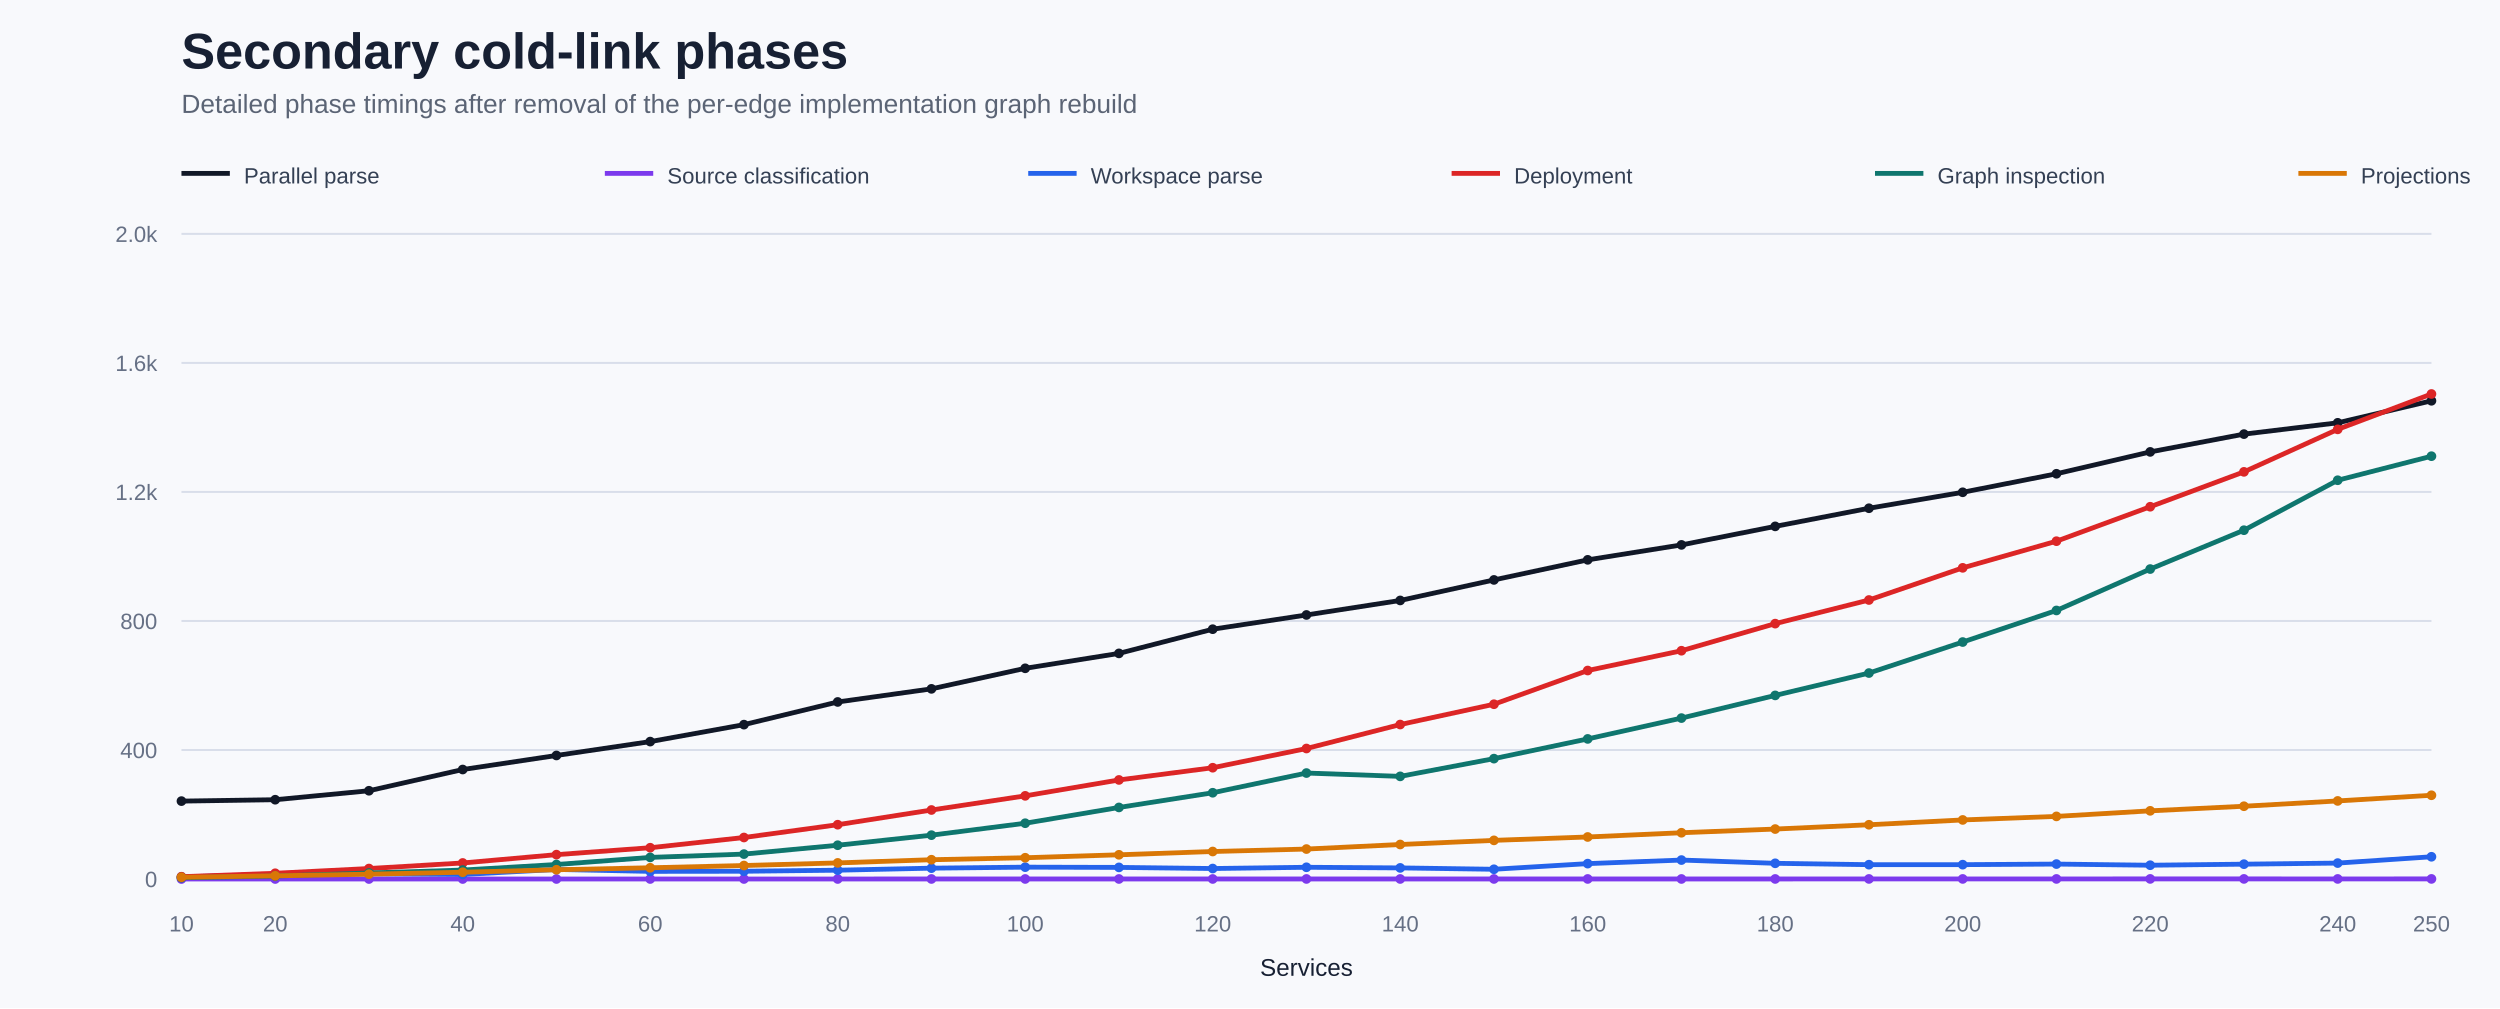
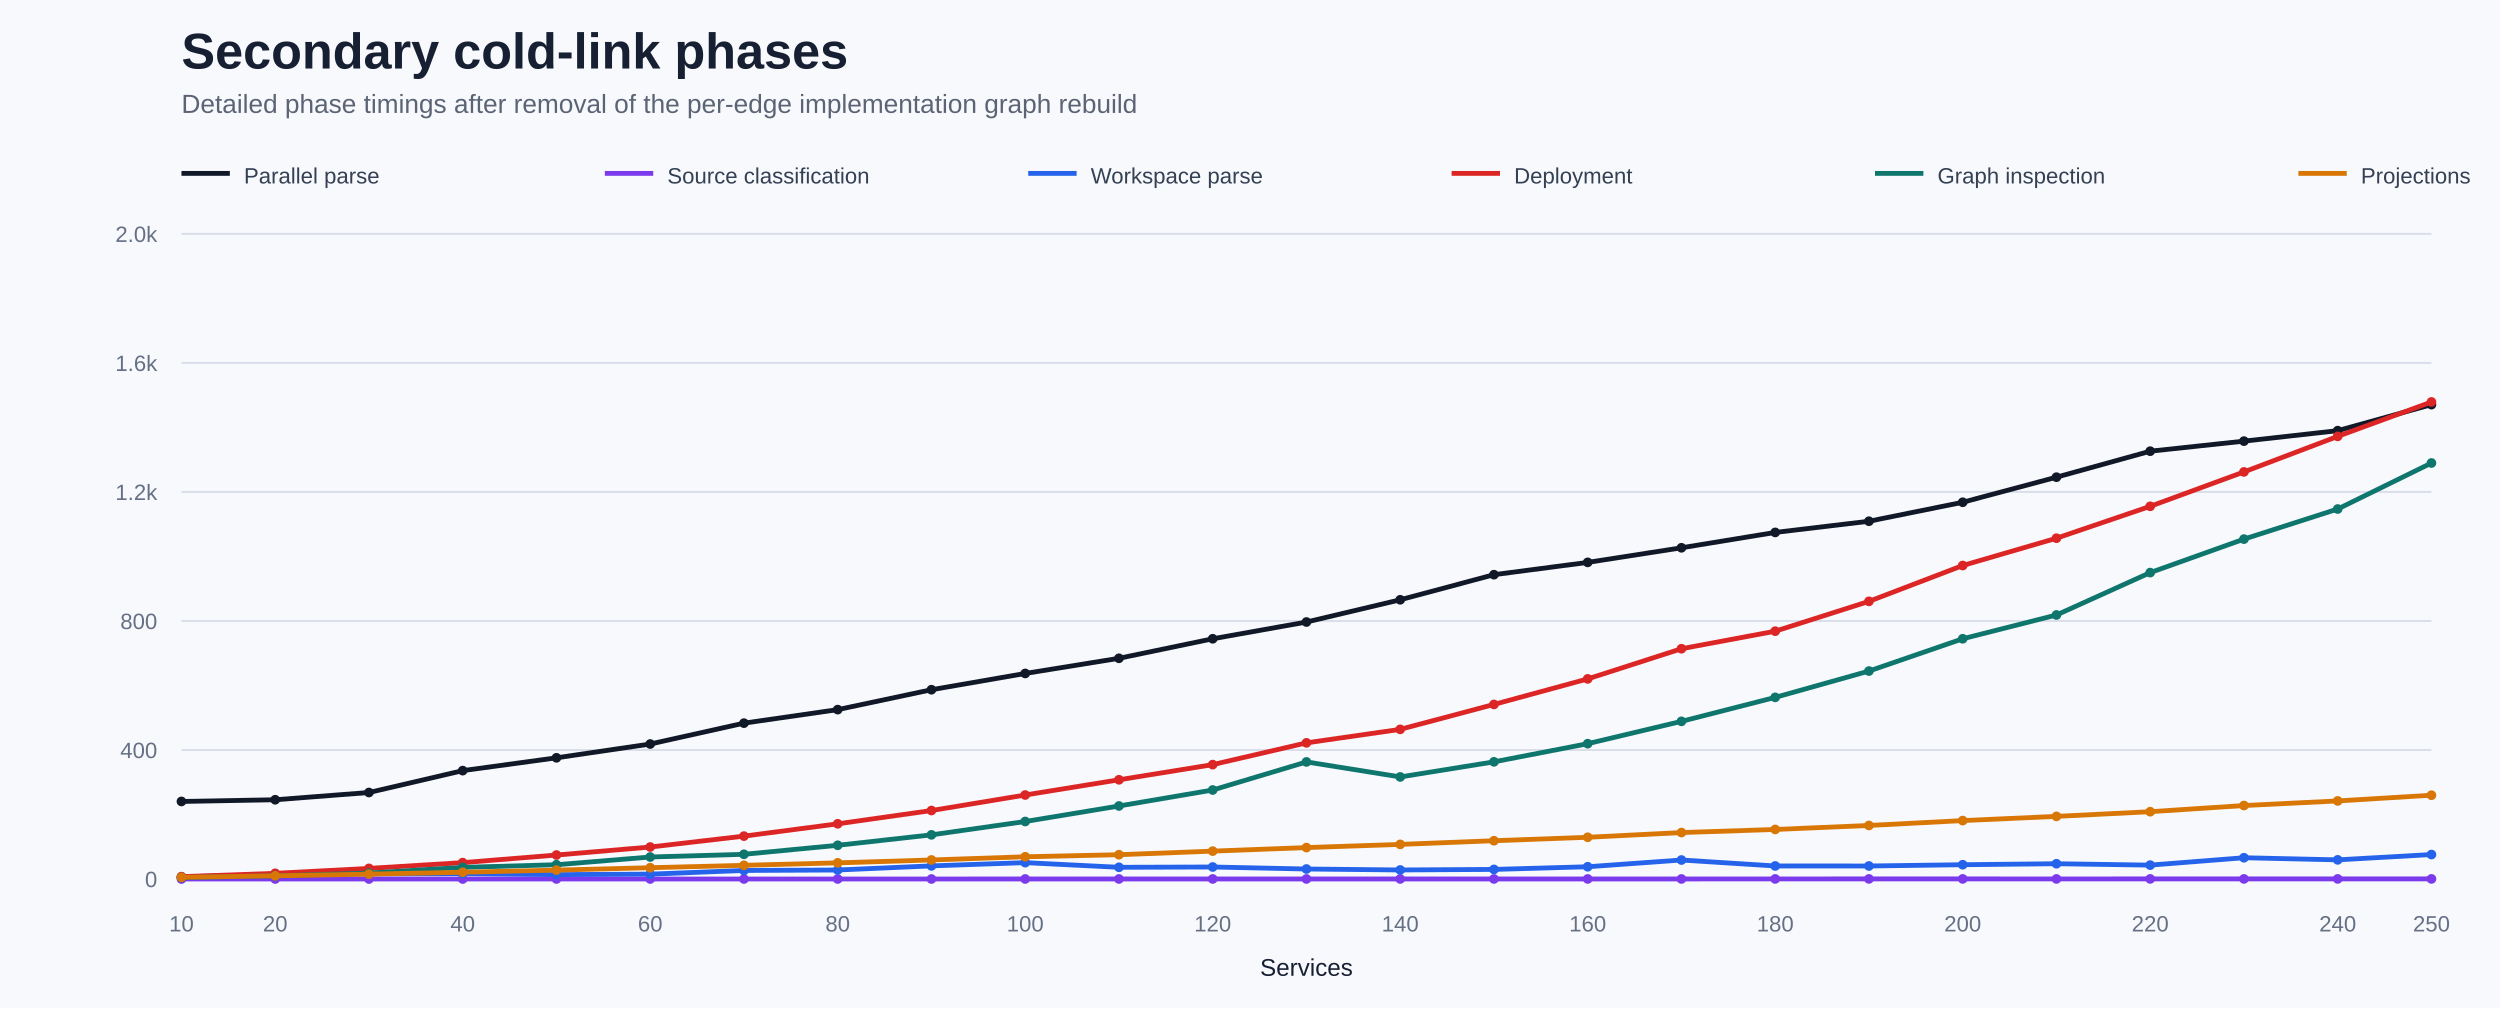
<svg xmlns="http://www.w3.org/2000/svg" width="1240" height="500" viewBox="0 0 1240 500" role="img" aria-labelledby="title description">
  <style>text{font-family:Arial,Helvetica,sans-serif;fill:#172033}.title{font-size:25px;font-weight:700}.subtitle{font-size:13px;fill:#5b6475}.legend{font-size:11px;fill:#344054}.tick{font-size:11px;fill:#667085}.grid{stroke:#d9deea;stroke-width:1}</style>
  <rect width="100%" height="100%" fill="#f8f9fc" />
  <text x="90" y="34" class="title">Secondary cold-link phases</text>
  <text x="90" y="56" class="subtitle">Detailed phase timings after removal of the per-edge implementation graph rebuild</text>
  <line x1="90" y1="436" x2="1206" y2="436" class="grid" />
  <text x="78" y="440" text-anchor="end" class="tick">0</text>
  <line x1="90" y1="372" x2="1206" y2="372" class="grid" />
  <text x="78" y="376" text-anchor="end" class="tick">400</text>
  <line x1="90" y1="308" x2="1206" y2="308" class="grid" />
  <text x="78" y="312" text-anchor="end" class="tick">800</text>
  <line x1="90" y1="244" x2="1206" y2="244" class="grid" />
  <text x="78" y="248" text-anchor="end" class="tick">1.2k</text>
  <line x1="90" y1="180" x2="1206" y2="180" class="grid" />
  <text x="78" y="184" text-anchor="end" class="tick">1.6k</text>
  <line x1="90" y1="116" x2="1206" y2="116" class="grid" />
  <text x="78" y="120" text-anchor="end" class="tick">2.0k</text>
-   <path d="M90.00,397.35 L136.50,396.66 L183.00,392.21 L229.50,381.68 L276.00,374.71 L322.50,367.83 L369.00,359.42 L415.50,348.17 L462.00,341.67 L508.50,331.48 L555.00,324.08 L601.50,312.08 L648.00,305.02 L694.50,297.82 L741.00,287.64 L787.50,277.68 L834.00,270.27 L880.50,261.08 L927.00,252.09 L973.50,244.17 L1020.00,234.99 L1066.50,224.14 L1113.00,215.32 L1159.50,209.71 L1206.00,198.79" fill="none" stroke="#111827" stroke-width="2.4" />
-   <circle cx="90.00" cy="397.35" r="2.4" fill="#111827" />
-   <circle cx="136.50" cy="396.66" r="2.4" fill="#111827" />
-   <circle cx="183.00" cy="392.21" r="2.4" fill="#111827" />
-   <circle cx="229.50" cy="381.68" r="2.4" fill="#111827" />
-   <circle cx="276.00" cy="374.71" r="2.4" fill="#111827" />
-   <circle cx="322.50" cy="367.83" r="2.4" fill="#111827" />
-   <circle cx="369.00" cy="359.42" r="2.4" fill="#111827" />
-   <circle cx="415.50" cy="348.17" r="2.4" fill="#111827" />
-   <circle cx="462.00" cy="341.67" r="2.4" fill="#111827" />
-   <circle cx="508.50" cy="331.48" r="2.4" fill="#111827" />
-   <circle cx="555.00" cy="324.08" r="2.4" fill="#111827" />
-   <circle cx="601.50" cy="312.08" r="2.4" fill="#111827" />
-   <circle cx="648.00" cy="305.02" r="2.4" fill="#111827" />
-   <circle cx="694.50" cy="297.82" r="2.4" fill="#111827" />
-   <circle cx="741.00" cy="287.64" r="2.4" fill="#111827" />
-   <circle cx="787.50" cy="277.68" r="2.4" fill="#111827" />
-   <circle cx="834.00" cy="270.27" r="2.4" fill="#111827" />
-   <circle cx="880.50" cy="261.08" r="2.4" fill="#111827" />
-   <circle cx="927.00" cy="252.09" r="2.4" fill="#111827" />
-   <circle cx="973.50" cy="244.17" r="2.4" fill="#111827" />
-   <circle cx="1020.00" cy="234.99" r="2.4" fill="#111827" />
-   <circle cx="1066.50" cy="224.14" r="2.4" fill="#111827" />
-   <circle cx="1113.00" cy="215.32" r="2.4" fill="#111827" />
-   <circle cx="1159.50" cy="209.71" r="2.4" fill="#111827" />
-   <circle cx="1206.00" cy="198.79" r="2.4" fill="#111827" />
+   <path d="M90.00,397.52 L136.50,396.68 L183.00,393.08 L229.50,382.23 L276.00,375.87 L322.50,369.03 L369.00,358.68 L415.50,351.97 L462.00,342.10 L508.50,334.03 L555.00,326.51 L601.50,316.83 L648.00,308.52 L694.50,297.49 L741.00,285.04 L787.50,278.94 L834.00,271.70 L880.50,264.08 L927.00,258.53 L973.50,249.12 L1020.00,236.68 L1066.50,223.79 L1113.00,218.80 L1159.50,213.60 L1206.00,200.69" fill="none" stroke="#111827" stroke-width="2.4" />
+   <circle cx="90.00" cy="397.52" r="2.4" fill="#111827" />
+   <circle cx="136.50" cy="396.68" r="2.4" fill="#111827" />
+   <circle cx="183.00" cy="393.08" r="2.4" fill="#111827" />
+   <circle cx="229.50" cy="382.23" r="2.4" fill="#111827" />
+   <circle cx="276.00" cy="375.87" r="2.4" fill="#111827" />
+   <circle cx="322.50" cy="369.03" r="2.4" fill="#111827" />
+   <circle cx="369.00" cy="358.68" r="2.4" fill="#111827" />
+   <circle cx="415.50" cy="351.97" r="2.4" fill="#111827" />
+   <circle cx="462.00" cy="342.10" r="2.4" fill="#111827" />
+   <circle cx="508.50" cy="334.03" r="2.4" fill="#111827" />
+   <circle cx="555.00" cy="326.51" r="2.4" fill="#111827" />
+   <circle cx="601.50" cy="316.83" r="2.4" fill="#111827" />
+   <circle cx="648.00" cy="308.52" r="2.4" fill="#111827" />
+   <circle cx="694.50" cy="297.49" r="2.4" fill="#111827" />
+   <circle cx="741.00" cy="285.04" r="2.4" fill="#111827" />
+   <circle cx="787.50" cy="278.94" r="2.4" fill="#111827" />
+   <circle cx="834.00" cy="271.70" r="2.4" fill="#111827" />
+   <circle cx="880.50" cy="264.08" r="2.4" fill="#111827" />
+   <circle cx="927.00" cy="258.53" r="2.4" fill="#111827" />
+   <circle cx="973.50" cy="249.12" r="2.4" fill="#111827" />
+   <circle cx="1020.00" cy="236.68" r="2.4" fill="#111827" />
+   <circle cx="1066.50" cy="223.79" r="2.4" fill="#111827" />
+   <circle cx="1113.00" cy="218.80" r="2.4" fill="#111827" />
+   <circle cx="1159.50" cy="213.60" r="2.4" fill="#111827" />
+   <circle cx="1206.00" cy="200.69" r="2.4" fill="#111827" />
  <line x1="90" y1="86" x2="114" y2="86" stroke="#111827" stroke-width="2.4" />
  <text x="121" y="91" class="legend">Parallel parse</text>
-   <path d="M90.00,435.99 L136.50,435.99 L183.00,435.99 L229.50,435.99 L276.00,435.98 L322.50,435.98 L369.00,435.98 L415.50,435.98 L462.00,435.97 L508.50,435.97 L555.00,435.97 L601.50,435.97 L648.00,435.96 L694.50,435.97 L741.00,435.96 L787.50,435.96 L834.00,435.97 L880.50,435.96 L927.00,435.95 L973.50,435.95 L1020.00,435.95 L1066.50,435.94 L1113.00,435.94 L1159.50,435.95 L1206.00,435.94" fill="none" stroke="#7c3aed" stroke-width="2.4" />
+   <path d="M90.00,435.99 L136.50,435.99 L183.00,435.99 L229.50,435.99 L276.00,435.98 L322.50,435.98 L369.00,435.98 L415.50,435.98 L462.00,435.98 L508.50,435.97 L555.00,435.97 L601.50,435.96 L648.00,435.97 L694.50,435.96 L741.00,435.96 L787.50,435.96 L834.00,435.96 L880.50,435.95 L927.00,435.94 L973.50,435.94 L1020.00,435.95 L1066.50,435.94 L1113.00,435.94 L1159.50,435.94 L1206.00,435.94" fill="none" stroke="#7c3aed" stroke-width="2.4" />
  <circle cx="90.00" cy="435.99" r="2.4" fill="#7c3aed" />
  <circle cx="136.50" cy="435.99" r="2.4" fill="#7c3aed" />
  <circle cx="183.00" cy="435.99" r="2.4" fill="#7c3aed" />
  <circle cx="229.50" cy="435.99" r="2.4" fill="#7c3aed" />
  <circle cx="276.00" cy="435.98" r="2.4" fill="#7c3aed" />
  <circle cx="322.50" cy="435.98" r="2.4" fill="#7c3aed" />
  <circle cx="369.00" cy="435.98" r="2.4" fill="#7c3aed" />
  <circle cx="415.50" cy="435.98" r="2.4" fill="#7c3aed" />
-   <circle cx="462.00" cy="435.97" r="2.4" fill="#7c3aed" />
+   <circle cx="462.00" cy="435.98" r="2.4" fill="#7c3aed" />
  <circle cx="508.50" cy="435.97" r="2.4" fill="#7c3aed" />
  <circle cx="555.00" cy="435.97" r="2.4" fill="#7c3aed" />
-   <circle cx="601.50" cy="435.97" r="2.4" fill="#7c3aed" />
-   <circle cx="648.00" cy="435.96" r="2.4" fill="#7c3aed" />
-   <circle cx="694.50" cy="435.97" r="2.4" fill="#7c3aed" />
+   <circle cx="601.50" cy="435.96" r="2.4" fill="#7c3aed" />
+   <circle cx="648.00" cy="435.97" r="2.4" fill="#7c3aed" />
+   <circle cx="694.50" cy="435.96" r="2.4" fill="#7c3aed" />
  <circle cx="741.00" cy="435.96" r="2.4" fill="#7c3aed" />
  <circle cx="787.50" cy="435.96" r="2.4" fill="#7c3aed" />
-   <circle cx="834.00" cy="435.97" r="2.4" fill="#7c3aed" />
-   <circle cx="880.50" cy="435.96" r="2.4" fill="#7c3aed" />
-   <circle cx="927.00" cy="435.95" r="2.4" fill="#7c3aed" />
-   <circle cx="973.50" cy="435.95" r="2.4" fill="#7c3aed" />
+   <circle cx="834.00" cy="435.96" r="2.4" fill="#7c3aed" />
+   <circle cx="880.50" cy="435.95" r="2.4" fill="#7c3aed" />
+   <circle cx="927.00" cy="435.94" r="2.4" fill="#7c3aed" />
+   <circle cx="973.50" cy="435.94" r="2.4" fill="#7c3aed" />
  <circle cx="1020.00" cy="435.95" r="2.4" fill="#7c3aed" />
  <circle cx="1066.50" cy="435.94" r="2.4" fill="#7c3aed" />
  <circle cx="1113.00" cy="435.94" r="2.4" fill="#7c3aed" />
-   <circle cx="1159.50" cy="435.95" r="2.4" fill="#7c3aed" />
+   <circle cx="1159.50" cy="435.94" r="2.4" fill="#7c3aed" />
  <circle cx="1206.00" cy="435.94" r="2.4" fill="#7c3aed" />
  <line x1="300" y1="86" x2="324" y2="86" stroke="#7c3aed" stroke-width="2.4" />
  <text x="331" y="91" class="legend">Source classification</text>
-   <path d="M90.00,434.94 L136.50,433.70 L183.00,433.38 L229.50,433.74 L276.00,431.24 L322.50,432.20 L369.00,432.14 L415.50,431.62 L462.00,430.61 L508.50,430.11 L555.00,430.23 L601.50,430.79 L648.00,430.17 L694.50,430.48 L741.00,431.16 L787.50,428.36 L834.00,426.59 L880.50,428.20 L927.00,428.88 L973.50,428.87 L1020.00,428.58 L1066.50,429.15 L1113.00,428.63 L1159.50,428.09 L1206.00,424.96" fill="none" stroke="#2563eb" stroke-width="2.4" />
-   <circle cx="90.00" cy="434.94" r="2.4" fill="#2563eb" />
-   <circle cx="136.50" cy="433.70" r="2.4" fill="#2563eb" />
-   <circle cx="183.00" cy="433.38" r="2.4" fill="#2563eb" />
-   <circle cx="229.50" cy="433.74" r="2.4" fill="#2563eb" />
-   <circle cx="276.00" cy="431.24" r="2.4" fill="#2563eb" />
-   <circle cx="322.50" cy="432.20" r="2.4" fill="#2563eb" />
-   <circle cx="369.00" cy="432.14" r="2.4" fill="#2563eb" />
-   <circle cx="415.50" cy="431.62" r="2.4" fill="#2563eb" />
-   <circle cx="462.00" cy="430.61" r="2.4" fill="#2563eb" />
-   <circle cx="508.50" cy="430.11" r="2.4" fill="#2563eb" />
-   <circle cx="555.00" cy="430.23" r="2.4" fill="#2563eb" />
-   <circle cx="601.50" cy="430.79" r="2.4" fill="#2563eb" />
-   <circle cx="648.00" cy="430.17" r="2.4" fill="#2563eb" />
-   <circle cx="694.50" cy="430.48" r="2.4" fill="#2563eb" />
-   <circle cx="741.00" cy="431.16" r="2.4" fill="#2563eb" />
-   <circle cx="787.50" cy="428.36" r="2.4" fill="#2563eb" />
-   <circle cx="834.00" cy="426.59" r="2.4" fill="#2563eb" />
-   <circle cx="880.50" cy="428.20" r="2.4" fill="#2563eb" />
-   <circle cx="927.00" cy="428.88" r="2.4" fill="#2563eb" />
-   <circle cx="973.50" cy="428.87" r="2.4" fill="#2563eb" />
-   <circle cx="1020.00" cy="428.58" r="2.4" fill="#2563eb" />
-   <circle cx="1066.50" cy="429.15" r="2.4" fill="#2563eb" />
-   <circle cx="1113.00" cy="428.63" r="2.4" fill="#2563eb" />
-   <circle cx="1159.50" cy="428.09" r="2.4" fill="#2563eb" />
-   <circle cx="1206.00" cy="424.96" r="2.4" fill="#2563eb" />
+   <path d="M90.00,434.91 L136.50,433.81 L183.00,433.42 L229.50,433.33 L276.00,433.81 L322.50,433.57 L369.00,431.75 L415.50,431.52 L462.00,429.48 L508.50,427.87 L555.00,430.18 L601.50,430.03 L648.00,431.03 L694.50,431.50 L741.00,431.23 L787.50,429.91 L834.00,426.57 L880.50,429.52 L927.00,429.53 L973.50,428.90 L1020.00,428.41 L1066.50,429.10 L1113.00,425.44 L1159.50,426.49 L1206.00,423.85" fill="none" stroke="#2563eb" stroke-width="2.4" />
+   <circle cx="90.00" cy="434.91" r="2.4" fill="#2563eb" />
+   <circle cx="136.50" cy="433.81" r="2.4" fill="#2563eb" />
+   <circle cx="183.00" cy="433.42" r="2.4" fill="#2563eb" />
+   <circle cx="229.50" cy="433.33" r="2.4" fill="#2563eb" />
+   <circle cx="276.00" cy="433.81" r="2.4" fill="#2563eb" />
+   <circle cx="322.50" cy="433.57" r="2.4" fill="#2563eb" />
+   <circle cx="369.00" cy="431.75" r="2.4" fill="#2563eb" />
+   <circle cx="415.50" cy="431.52" r="2.4" fill="#2563eb" />
+   <circle cx="462.00" cy="429.48" r="2.4" fill="#2563eb" />
+   <circle cx="508.50" cy="427.87" r="2.4" fill="#2563eb" />
+   <circle cx="555.00" cy="430.18" r="2.4" fill="#2563eb" />
+   <circle cx="601.50" cy="430.03" r="2.4" fill="#2563eb" />
+   <circle cx="648.00" cy="431.03" r="2.4" fill="#2563eb" />
+   <circle cx="694.50" cy="431.50" r="2.4" fill="#2563eb" />
+   <circle cx="741.00" cy="431.23" r="2.4" fill="#2563eb" />
+   <circle cx="787.50" cy="429.91" r="2.4" fill="#2563eb" />
+   <circle cx="834.00" cy="426.57" r="2.4" fill="#2563eb" />
+   <circle cx="880.50" cy="429.52" r="2.4" fill="#2563eb" />
+   <circle cx="927.00" cy="429.53" r="2.4" fill="#2563eb" />
+   <circle cx="973.50" cy="428.90" r="2.4" fill="#2563eb" />
+   <circle cx="1020.00" cy="428.41" r="2.4" fill="#2563eb" />
+   <circle cx="1066.50" cy="429.10" r="2.4" fill="#2563eb" />
+   <circle cx="1113.00" cy="425.44" r="2.4" fill="#2563eb" />
+   <circle cx="1159.50" cy="426.49" r="2.4" fill="#2563eb" />
+   <circle cx="1206.00" cy="423.85" r="2.4" fill="#2563eb" />
  <line x1="510" y1="86" x2="534" y2="86" stroke="#2563eb" stroke-width="2.4" />
  <text x="541" y="91" class="legend">Workspace parse</text>
-   <path d="M90.00,434.85 L136.50,433.14 L183.00,430.79 L229.50,428.03 L276.00,423.90 L322.50,420.47 L369.00,415.40 L415.50,409.05 L462.00,401.76 L508.50,394.74 L555.00,386.85 L601.50,380.79 L648.00,371.26 L694.50,359.37 L741.00,349.30 L787.50,332.58 L834.00,322.76 L880.50,309.32 L927.00,297.60 L973.50,281.65 L1020.00,268.43 L1066.50,251.34 L1113.00,234.04 L1159.50,212.96 L1206.00,195.42" fill="none" stroke="#dc2626" stroke-width="2.4" />
-   <circle cx="90.00" cy="434.85" r="2.4" fill="#dc2626" />
-   <circle cx="136.50" cy="433.14" r="2.4" fill="#dc2626" />
-   <circle cx="183.00" cy="430.79" r="2.4" fill="#dc2626" />
-   <circle cx="229.50" cy="428.03" r="2.4" fill="#dc2626" />
-   <circle cx="276.00" cy="423.90" r="2.4" fill="#dc2626" />
-   <circle cx="322.50" cy="420.47" r="2.4" fill="#dc2626" />
-   <circle cx="369.00" cy="415.40" r="2.4" fill="#dc2626" />
-   <circle cx="415.50" cy="409.05" r="2.4" fill="#dc2626" />
-   <circle cx="462.00" cy="401.76" r="2.4" fill="#dc2626" />
-   <circle cx="508.50" cy="394.74" r="2.4" fill="#dc2626" />
-   <circle cx="555.00" cy="386.85" r="2.4" fill="#dc2626" />
-   <circle cx="601.50" cy="380.79" r="2.4" fill="#dc2626" />
-   <circle cx="648.00" cy="371.26" r="2.4" fill="#dc2626" />
-   <circle cx="694.50" cy="359.37" r="2.4" fill="#dc2626" />
-   <circle cx="741.00" cy="349.30" r="2.4" fill="#dc2626" />
-   <circle cx="787.50" cy="332.58" r="2.4" fill="#dc2626" />
-   <circle cx="834.00" cy="322.76" r="2.4" fill="#dc2626" />
-   <circle cx="880.50" cy="309.32" r="2.4" fill="#dc2626" />
-   <circle cx="927.00" cy="297.60" r="2.4" fill="#dc2626" />
-   <circle cx="973.50" cy="281.65" r="2.4" fill="#dc2626" />
-   <circle cx="1020.00" cy="268.43" r="2.4" fill="#dc2626" />
-   <circle cx="1066.50" cy="251.34" r="2.4" fill="#dc2626" />
-   <circle cx="1113.00" cy="234.04" r="2.4" fill="#dc2626" />
-   <circle cx="1159.50" cy="212.96" r="2.4" fill="#dc2626" />
-   <circle cx="1206.00" cy="195.42" r="2.4" fill="#dc2626" />
+   <path d="M90.00,434.82 L136.50,433.17 L183.00,430.72 L229.50,427.86 L276.00,424.09 L322.50,420.12 L369.00,414.71 L415.50,408.61 L462.00,402.02 L508.50,394.32 L555.00,386.77 L601.50,379.25 L648.00,368.45 L694.50,361.76 L741.00,349.40 L787.50,336.73 L834.00,321.77 L880.50,313.07 L927.00,298.27 L973.50,280.50 L1020.00,266.95 L1066.50,251.13 L1113.00,234.07 L1159.50,216.44 L1206.00,199.37" fill="none" stroke="#dc2626" stroke-width="2.4" />
+   <circle cx="90.00" cy="434.82" r="2.4" fill="#dc2626" />
+   <circle cx="136.50" cy="433.17" r="2.4" fill="#dc2626" />
+   <circle cx="183.00" cy="430.72" r="2.4" fill="#dc2626" />
+   <circle cx="229.50" cy="427.86" r="2.4" fill="#dc2626" />
+   <circle cx="276.00" cy="424.09" r="2.4" fill="#dc2626" />
+   <circle cx="322.50" cy="420.12" r="2.4" fill="#dc2626" />
+   <circle cx="369.00" cy="414.71" r="2.4" fill="#dc2626" />
+   <circle cx="415.50" cy="408.61" r="2.4" fill="#dc2626" />
+   <circle cx="462.00" cy="402.02" r="2.4" fill="#dc2626" />
+   <circle cx="508.50" cy="394.32" r="2.4" fill="#dc2626" />
+   <circle cx="555.00" cy="386.77" r="2.4" fill="#dc2626" />
+   <circle cx="601.50" cy="379.25" r="2.4" fill="#dc2626" />
+   <circle cx="648.00" cy="368.45" r="2.4" fill="#dc2626" />
+   <circle cx="694.50" cy="361.76" r="2.4" fill="#dc2626" />
+   <circle cx="741.00" cy="349.40" r="2.4" fill="#dc2626" />
+   <circle cx="787.50" cy="336.73" r="2.4" fill="#dc2626" />
+   <circle cx="834.00" cy="321.77" r="2.4" fill="#dc2626" />
+   <circle cx="880.50" cy="313.07" r="2.4" fill="#dc2626" />
+   <circle cx="927.00" cy="298.27" r="2.4" fill="#dc2626" />
+   <circle cx="973.50" cy="280.50" r="2.4" fill="#dc2626" />
+   <circle cx="1020.00" cy="266.95" r="2.4" fill="#dc2626" />
+   <circle cx="1066.50" cy="251.13" r="2.4" fill="#dc2626" />
+   <circle cx="1113.00" cy="234.07" r="2.4" fill="#dc2626" />
+   <circle cx="1159.50" cy="216.44" r="2.4" fill="#dc2626" />
+   <circle cx="1206.00" cy="199.37" r="2.4" fill="#dc2626" />
  <line x1="720" y1="86" x2="744" y2="86" stroke="#dc2626" stroke-width="2.4" />
  <text x="751" y="91" class="legend">Deployment</text>
-   <path d="M90.00,435.34 L136.50,434.52 L183.00,433.00 L229.50,431.55 L276.00,428.79 L322.50,425.27 L369.00,423.63 L415.50,419.23 L462.00,414.24 L508.50,408.32 L555.00,400.49 L601.50,393.20 L648.00,383.43 L694.50,385.08 L741.00,376.28 L787.50,366.50 L834.00,356.17 L880.50,344.92 L927.00,333.83 L973.50,318.45 L1020.00,302.79 L1066.50,282.25 L1113.00,262.98 L1159.50,238.20 L1206.00,226.27" fill="none" stroke="#0f766e" stroke-width="2.4" />
-   <circle cx="90.00" cy="435.34" r="2.4" fill="#0f766e" />
-   <circle cx="136.50" cy="434.52" r="2.4" fill="#0f766e" />
-   <circle cx="183.00" cy="433.00" r="2.4" fill="#0f766e" />
-   <circle cx="229.50" cy="431.55" r="2.4" fill="#0f766e" />
-   <circle cx="276.00" cy="428.79" r="2.4" fill="#0f766e" />
-   <circle cx="322.50" cy="425.27" r="2.4" fill="#0f766e" />
-   <circle cx="369.00" cy="423.63" r="2.4" fill="#0f766e" />
-   <circle cx="415.50" cy="419.23" r="2.4" fill="#0f766e" />
-   <circle cx="462.00" cy="414.24" r="2.4" fill="#0f766e" />
-   <circle cx="508.50" cy="408.32" r="2.4" fill="#0f766e" />
-   <circle cx="555.00" cy="400.49" r="2.4" fill="#0f766e" />
-   <circle cx="601.50" cy="393.20" r="2.4" fill="#0f766e" />
-   <circle cx="648.00" cy="383.43" r="2.4" fill="#0f766e" />
-   <circle cx="694.50" cy="385.08" r="2.4" fill="#0f766e" />
-   <circle cx="741.00" cy="376.28" r="2.4" fill="#0f766e" />
-   <circle cx="787.50" cy="366.50" r="2.4" fill="#0f766e" />
-   <circle cx="834.00" cy="356.17" r="2.4" fill="#0f766e" />
-   <circle cx="880.50" cy="344.92" r="2.4" fill="#0f766e" />
-   <circle cx="927.00" cy="333.83" r="2.4" fill="#0f766e" />
-   <circle cx="973.50" cy="318.45" r="2.4" fill="#0f766e" />
-   <circle cx="1020.00" cy="302.79" r="2.4" fill="#0f766e" />
-   <circle cx="1066.50" cy="282.25" r="2.4" fill="#0f766e" />
-   <circle cx="1113.00" cy="262.98" r="2.4" fill="#0f766e" />
-   <circle cx="1159.50" cy="238.20" r="2.4" fill="#0f766e" />
-   <circle cx="1206.00" cy="226.27" r="2.4" fill="#0f766e" />
+   <path d="M90.00,435.26 L136.50,434.41 L183.00,433.04 L229.50,430.21 L276.00,428.90 L322.50,425.07 L369.00,423.73 L415.50,419.26 L462.00,414.08 L508.50,407.46 L555.00,399.76 L601.50,391.84 L648.00,377.92 L694.50,385.36 L741.00,377.87 L787.50,368.86 L834.00,357.79 L880.50,345.90 L927.00,332.84 L973.50,316.83 L1020.00,305.03 L1066.50,284.01 L1113.00,267.40 L1159.50,252.47 L1206.00,229.65" fill="none" stroke="#0f766e" stroke-width="2.4" />
+   <circle cx="90.00" cy="435.26" r="2.4" fill="#0f766e" />
+   <circle cx="136.50" cy="434.41" r="2.4" fill="#0f766e" />
+   <circle cx="183.00" cy="433.04" r="2.4" fill="#0f766e" />
+   <circle cx="229.50" cy="430.21" r="2.4" fill="#0f766e" />
+   <circle cx="276.00" cy="428.90" r="2.4" fill="#0f766e" />
+   <circle cx="322.50" cy="425.07" r="2.4" fill="#0f766e" />
+   <circle cx="369.00" cy="423.73" r="2.4" fill="#0f766e" />
+   <circle cx="415.50" cy="419.26" r="2.4" fill="#0f766e" />
+   <circle cx="462.00" cy="414.08" r="2.4" fill="#0f766e" />
+   <circle cx="508.50" cy="407.46" r="2.4" fill="#0f766e" />
+   <circle cx="555.00" cy="399.76" r="2.4" fill="#0f766e" />
+   <circle cx="601.50" cy="391.84" r="2.4" fill="#0f766e" />
+   <circle cx="648.00" cy="377.92" r="2.4" fill="#0f766e" />
+   <circle cx="694.50" cy="385.36" r="2.4" fill="#0f766e" />
+   <circle cx="741.00" cy="377.87" r="2.4" fill="#0f766e" />
+   <circle cx="787.50" cy="368.86" r="2.4" fill="#0f766e" />
+   <circle cx="834.00" cy="357.79" r="2.4" fill="#0f766e" />
+   <circle cx="880.50" cy="345.90" r="2.4" fill="#0f766e" />
+   <circle cx="927.00" cy="332.84" r="2.4" fill="#0f766e" />
+   <circle cx="973.50" cy="316.83" r="2.4" fill="#0f766e" />
+   <circle cx="1020.00" cy="305.03" r="2.4" fill="#0f766e" />
+   <circle cx="1066.50" cy="284.01" r="2.4" fill="#0f766e" />
+   <circle cx="1113.00" cy="267.40" r="2.4" fill="#0f766e" />
+   <circle cx="1159.50" cy="252.47" r="2.4" fill="#0f766e" />
+   <circle cx="1206.00" cy="229.65" r="2.4" fill="#0f766e" />
  <line x1="930" y1="86" x2="954" y2="86" stroke="#0f766e" stroke-width="2.4" />
  <text x="961" y="91" class="legend">Graph inspection</text>
-   <path d="M90.00,435.14 L136.50,434.41 L183.00,433.59 L229.50,432.63 L276.00,431.40 L322.50,430.41 L369.00,429.30 L415.50,428.00 L462.00,426.42 L508.50,425.44 L555.00,423.98 L601.50,422.35 L648.00,421.13 L694.50,418.87 L741.00,416.82 L787.50,415.14 L834.00,413.04 L880.50,411.21 L927.00,409.08 L973.50,406.69 L1020.00,404.93 L1066.50,402.17 L1113.00,399.89 L1159.50,397.26 L1206.00,394.45" fill="none" stroke="#d97706" stroke-width="2.4" />
-   <circle cx="90.00" cy="435.14" r="2.4" fill="#d97706" />
-   <circle cx="136.50" cy="434.41" r="2.4" fill="#d97706" />
-   <circle cx="183.00" cy="433.59" r="2.4" fill="#d97706" />
-   <circle cx="229.50" cy="432.63" r="2.4" fill="#d97706" />
-   <circle cx="276.00" cy="431.40" r="2.4" fill="#d97706" />
-   <circle cx="322.50" cy="430.41" r="2.4" fill="#d97706" />
-   <circle cx="369.00" cy="429.30" r="2.4" fill="#d97706" />
-   <circle cx="415.50" cy="428.00" r="2.4" fill="#d97706" />
-   <circle cx="462.00" cy="426.42" r="2.4" fill="#d97706" />
-   <circle cx="508.50" cy="425.44" r="2.4" fill="#d97706" />
-   <circle cx="555.00" cy="423.98" r="2.4" fill="#d97706" />
-   <circle cx="601.50" cy="422.35" r="2.4" fill="#d97706" />
-   <circle cx="648.00" cy="421.13" r="2.4" fill="#d97706" />
-   <circle cx="694.50" cy="418.87" r="2.4" fill="#d97706" />
-   <circle cx="741.00" cy="416.82" r="2.4" fill="#d97706" />
-   <circle cx="787.50" cy="415.14" r="2.4" fill="#d97706" />
-   <circle cx="834.00" cy="413.04" r="2.4" fill="#d97706" />
-   <circle cx="880.50" cy="411.21" r="2.4" fill="#d97706" />
-   <circle cx="927.00" cy="409.08" r="2.4" fill="#d97706" />
-   <circle cx="973.50" cy="406.69" r="2.4" fill="#d97706" />
-   <circle cx="1020.00" cy="404.93" r="2.4" fill="#d97706" />
-   <circle cx="1066.50" cy="402.17" r="2.4" fill="#d97706" />
-   <circle cx="1113.00" cy="399.89" r="2.4" fill="#d97706" />
+   <path d="M90.00,435.15 L136.50,434.40 L183.00,433.57 L229.50,432.64 L276.00,431.57 L322.50,430.38 L369.00,429.19 L415.50,427.97 L462.00,426.54 L508.50,424.96 L555.00,423.93 L601.50,422.16 L648.00,420.40 L694.50,418.82 L741.00,417.00 L787.50,415.29 L834.00,412.95 L880.50,411.41 L927.00,409.43 L973.50,407.01 L1020.00,404.92 L1066.50,402.60 L1113.00,399.54 L1159.50,397.26 L1206.00,394.42" fill="none" stroke="#d97706" stroke-width="2.4" />
+   <circle cx="90.00" cy="435.15" r="2.4" fill="#d97706" />
+   <circle cx="136.50" cy="434.40" r="2.4" fill="#d97706" />
+   <circle cx="183.00" cy="433.57" r="2.4" fill="#d97706" />
+   <circle cx="229.50" cy="432.64" r="2.4" fill="#d97706" />
+   <circle cx="276.00" cy="431.57" r="2.4" fill="#d97706" />
+   <circle cx="322.50" cy="430.38" r="2.4" fill="#d97706" />
+   <circle cx="369.00" cy="429.19" r="2.4" fill="#d97706" />
+   <circle cx="415.50" cy="427.97" r="2.4" fill="#d97706" />
+   <circle cx="462.00" cy="426.54" r="2.4" fill="#d97706" />
+   <circle cx="508.50" cy="424.96" r="2.4" fill="#d97706" />
+   <circle cx="555.00" cy="423.93" r="2.4" fill="#d97706" />
+   <circle cx="601.50" cy="422.16" r="2.4" fill="#d97706" />
+   <circle cx="648.00" cy="420.40" r="2.4" fill="#d97706" />
+   <circle cx="694.50" cy="418.82" r="2.4" fill="#d97706" />
+   <circle cx="741.00" cy="417.00" r="2.4" fill="#d97706" />
+   <circle cx="787.50" cy="415.29" r="2.4" fill="#d97706" />
+   <circle cx="834.00" cy="412.95" r="2.4" fill="#d97706" />
+   <circle cx="880.50" cy="411.41" r="2.4" fill="#d97706" />
+   <circle cx="927.00" cy="409.43" r="2.4" fill="#d97706" />
+   <circle cx="973.50" cy="407.01" r="2.4" fill="#d97706" />
+   <circle cx="1020.00" cy="404.92" r="2.4" fill="#d97706" />
+   <circle cx="1066.50" cy="402.60" r="2.4" fill="#d97706" />
+   <circle cx="1113.00" cy="399.54" r="2.4" fill="#d97706" />
  <circle cx="1159.50" cy="397.26" r="2.4" fill="#d97706" />
-   <circle cx="1206.00" cy="394.45" r="2.4" fill="#d97706" />
+   <circle cx="1206.00" cy="394.42" r="2.4" fill="#d97706" />
  <line x1="1140" y1="86" x2="1164" y2="86" stroke="#d97706" stroke-width="2.4" />
  <text x="1171" y="91" class="legend">Projections</text>
  <text x="90" y="462" text-anchor="middle" class="tick">10</text>
  <text x="136.5" y="462" text-anchor="middle" class="tick">20</text>
  <text x="229.5" y="462" text-anchor="middle" class="tick">40</text>
  <text x="322.5" y="462" text-anchor="middle" class="tick">60</text>
  <text x="415.5" y="462" text-anchor="middle" class="tick">80</text>
  <text x="508.5" y="462" text-anchor="middle" class="tick">100</text>
  <text x="601.5" y="462" text-anchor="middle" class="tick">120</text>
  <text x="694.5" y="462" text-anchor="middle" class="tick">140</text>
  <text x="787.5" y="462" text-anchor="middle" class="tick">160</text>
  <text x="880.5" y="462" text-anchor="middle" class="tick">180</text>
  <text x="973.5" y="462" text-anchor="middle" class="tick">200</text>
  <text x="1066.5" y="462" text-anchor="middle" class="tick">220</text>
  <text x="1159.5" y="462" text-anchor="middle" class="tick">240</text>
  <text x="1206" y="462" text-anchor="middle" class="tick">250</text>
  <text x="648" y="484" text-anchor="middle">Services</text>
</svg>
